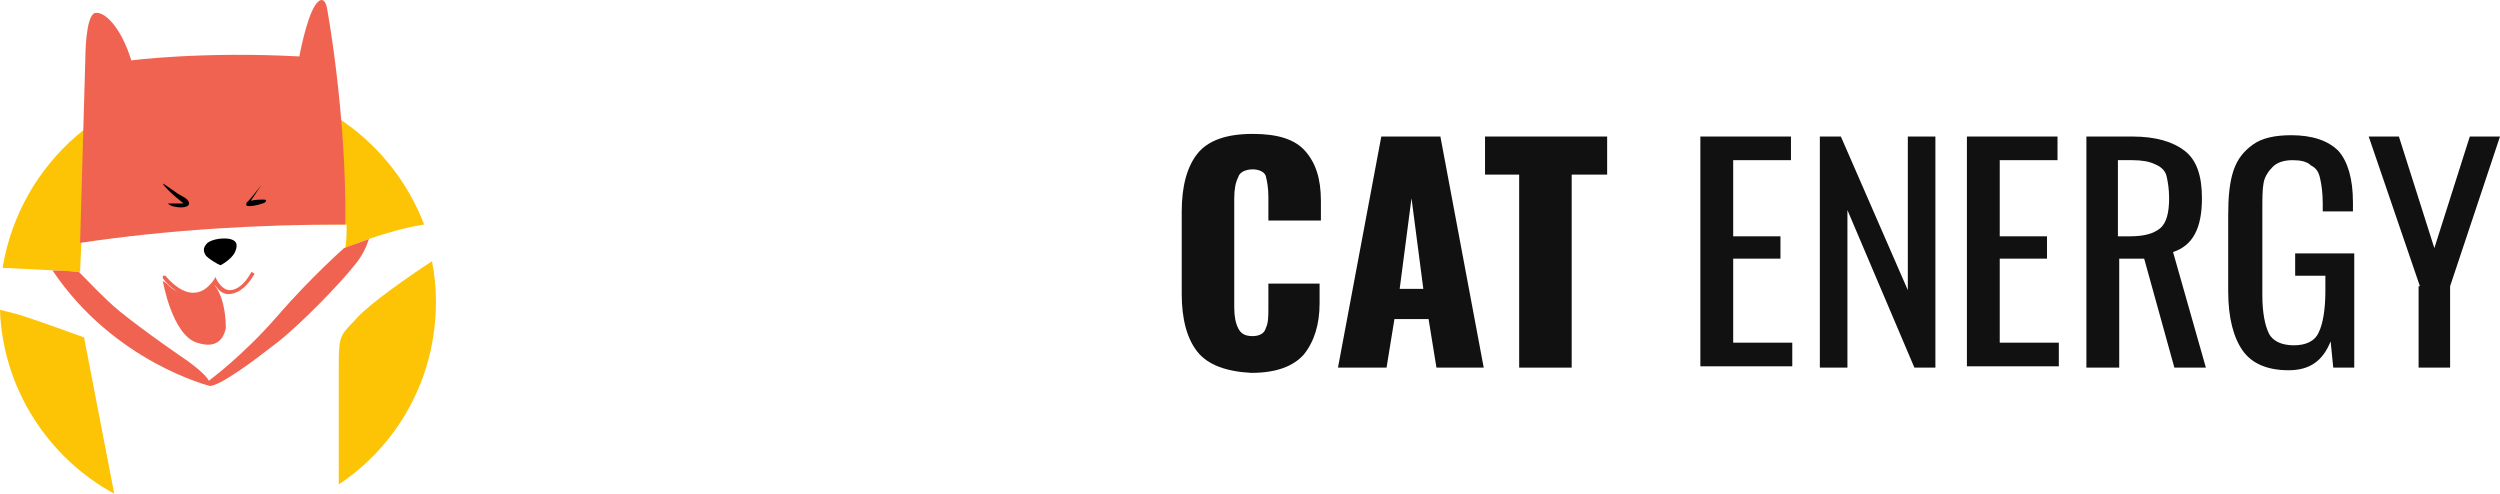
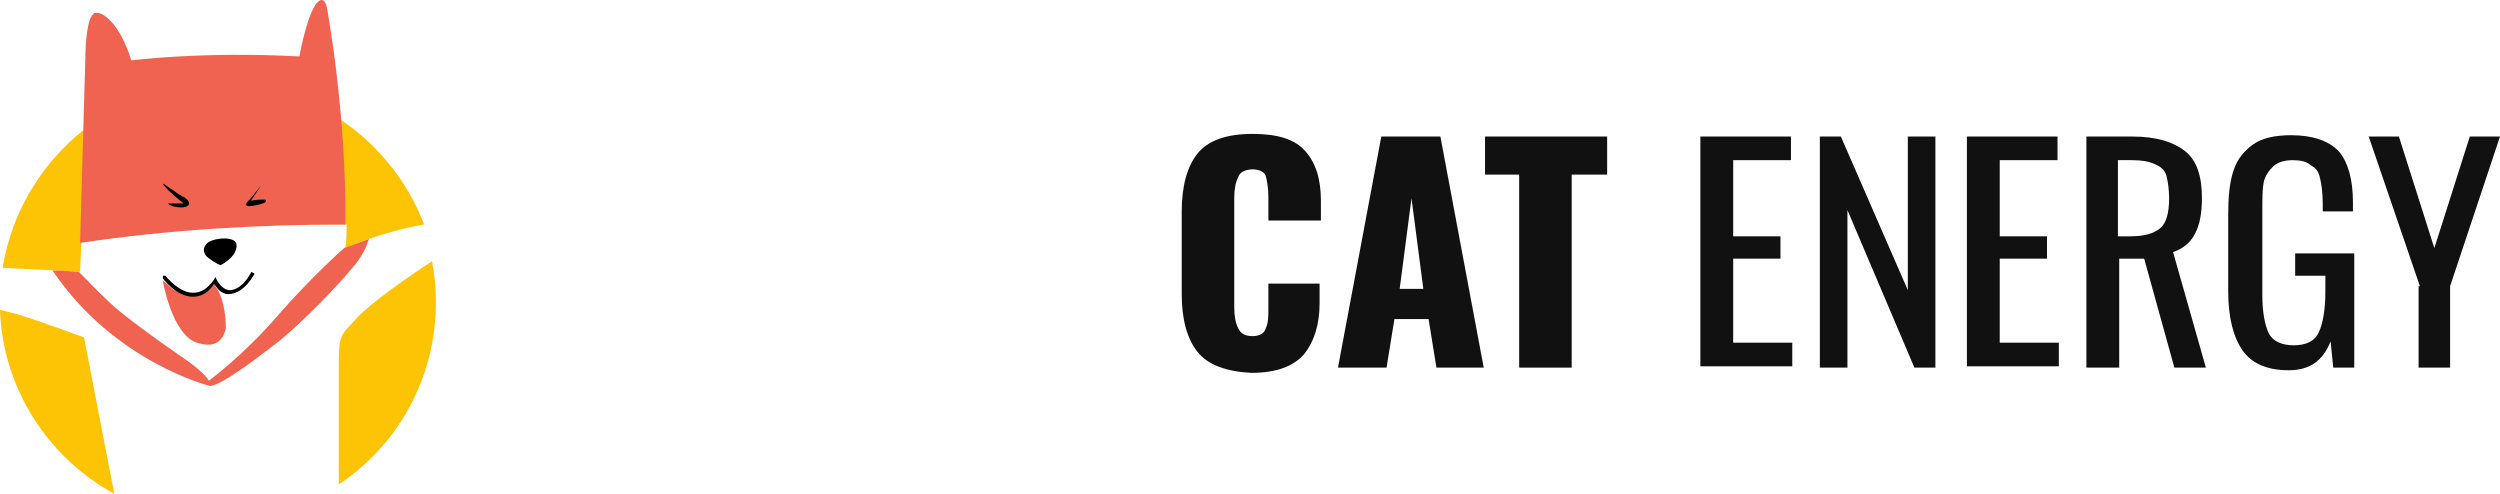
<svg xmlns="http://www.w3.org/2000/svg" version="1.1" id="Layer_2" x="0px" y="0px" viewBox="0 0.002 190.4 37.598" style="enable-background:new 0 0 33.3 37.6;">
  <style type="text/css">
    .st0 {
      fill: #FDC305;
    }
    .st1 {
      fill: #F06351;
-     }
-     .st2{
-       fill: #111111;
    }
  </style>
  <g>
    <path class="st0" d="M6.1,20.7l0.1-2.3c6.7-0.9,13.4-1.4,20.2-1.3c0,0.6,0,1.2-0.1,1.8c0,0,2.9-1.3,6-1.8     c-2.4-6.3-8.5-10.8-15.6-10.8c-8.3,0-15.2,6.1-16.5,14.1C2.4,20.5,6.1,20.7,6.1,20.7z" />
    <path class="st0" d="M27.2,24.2c-1.2,1.3-1.4,1.2-1.4,3.5c0,0.9,0,4.9,0,9.2c4.5-3,7.4-8.1,7.4-13.9c0-1.1-0.1-2.1-0.3-3.1     C31.2,21,28.2,23.1,27.2,24.2z" />
    <path class="st0" d="M6.4,25.7c0,0-3.8-1.4-5.2-1.8c-0.4-0.1-0.8-0.2-1.2-0.3c0.2,6,3.7,11.3,8.7,14L6.4,25.7z" />
  </g>
  <path class="st1" d="M26.3,17.1c0.1-8.5-1.4-16.5-1.4-16.5S24.7-0.6,24,0.4c-0.7,1.1-1.2,3.9-1.2,3.9c-7.4-0.4-12.8,0.3-12.8,0.3   C9.2,2,7.9,0.8,7.2,1C6.5,1.3,6.5,4.4,6.5,4.4L6.1,18.5C12.8,17.5,19.6,17.1,26.3,17.1z" />
  <path d="M12.4,14c0-0.1,1,0.7,1.4,0.9c0.4,0.2,0.6,0.4,0.6,0.6c0,0.2-0.3,0.3-0.6,0.3s-0.9-0.1-1-0.3c0,0,0.6,0,0.9,0h0.3   C14.1,15.6,12.7,14.5,12.4,14z" />
  <path d="M19.9,14.1c0,0-1,1.3-1.1,1.3c0,0.1-0.2,0.3,0.2,0.3s1.1-0.2,1.2-0.3c0.1-0.1,0.1-0.2-0.1-0.2c-0.2,0-0.7,0-1,0.1L19.9,14.1   C19.9,14.1,20,14,19.9,14.1z" />
  <path d="M16.8,20.2c0,0,0.8-0.4,1.1-1c0.3-0.7,0-0.9-0.4-1c-0.5-0.1-1.3,0-1.7,0.3c-0.4,0.4-0.3,0.7-0.1,1   C15.9,19.7,16.5,20.1,16.8,20.2z" />
  <path class="st1" d="M16.3,21.5c0,0-0.2,0.4-0.5,0.6c-0.2,0.2-0.6,0.4-1,0.4c-0.6,0-1.1-0.2-1.5-0.4c-0.2-0.1-0.4-0.3-0.5-0.4   c-0.2-0.2-0.4-0.3-0.4-0.3s0.7,4.1,2.6,4.7c1.8,0.6,2.1-0.7,2.2-1.1c0-0.3,0-2.1-0.8-3.2C16.5,21.4,16.4,21.6,16.3,21.5z" />
  <g>
-     <path class="st1" d="M14.7,22.6C14.7,22.6,14.7,22.6,14.7,22.6c-1.3,0-2.3-1.4-2.3-1.4c0-0.1,0-0.2,0-0.2c0.1,0,0.2,0,0.2,0c0,0,1,1.3,2.1,1.3     c0,0,0,0,0,0c0.6,0,1.1-0.3,1.6-1l0.1-0.2l0.1,0.2c0,0,0.4,0.8,1,0.8c0.5,0,1.1-0.4,1.6-1.3c0-0.1,0.1-0.1,0.2,0     c0.1,0,0.1,0.1,0,0.2c-0.6,1-1.3,1.4-1.9,1.4c-0.6,0-0.9-0.5-1.1-0.8C15.9,22.3,15.3,22.6,14.7,22.6z" />
+     <path d="M14.7,22.6C14.7,22.6,14.7,22.6,14.7,22.6c-1.3,0-2.3-1.4-2.3-1.4c0-0.1,0-0.2,0-0.2c0.1,0,0.2,0,0.2,0c0,0,1,1.3,2.1,1.3     c0,0,0,0,0,0c0.6,0,1.1-0.3,1.6-1l0.1-0.2l0.1,0.2c0,0,0.4,0.8,1,0.8c0.5,0,1.1-0.4,1.6-1.3c0-0.1,0.1-0.1,0.2,0     c0.1,0,0.1,0.1,0,0.2c-0.6,1-1.3,1.4-1.9,1.4c-0.6,0-0.9-0.5-1.1-0.8C15.9,22.3,15.3,22.6,14.7,22.6z" />
  </g>
  <path class="st1" d="M26.2,18.9c0,0-2.5,2.2-5.1,5.2S15.9,29,15.9,29c-0.2-0.5-1.6-1.5-1.6-1.5s-3.1-2.1-5.2-3.8   c-1.2-1-2.3-2.2-3.1-3c-0.3,0-1.1-0.1-2-0.1c4.7,7,12,8.8,12,8.8c0.9-0.1,3.3-1.9,5.1-3.3c1.8-1.4,4.8-4.5,5.9-5.9   c0.6-0.7,0.9-1.4,1.1-2C27,18.6,26.2,18.9,26.2,18.9z" />
  <g transform="matrix(1, 0, 0, 1, 90, 10.2)">
-     <path class="st2" d="M1.2,16.6c-0.8-1-1.2-2.5-1.2-4.4V5.9c0-1.9,0.4-3.4,1.2-4.4C2,0.5,3.4,0,5.4,0c1.9,0,3.2,0.4,4,1.3     c0.8,0.9,1.2,2.1,1.2,3.8v1.5H6.6V4.8c0-0.7-0.1-1.2-0.2-1.6C6.3,2.9,5.9,2.7,5.4,2.7S4.4,2.9,4.3,3.3C4.1,3.7,4,4.2,4,4.9v8.3     c0,0.7,0.1,1.2,0.3,1.6c0.2,0.4,0.5,0.6,1.1,0.6c0.5,0,0.9-0.2,1-0.6c0.2-0.4,0.2-0.9,0.2-1.6v-1.8h3.9v1.5c0,1.6-0.4,2.9-1.2,3.9     c-0.8,0.9-2.1,1.4-4,1.4C3.4,18.1,2,17.6,1.2,16.6z" style="fill: rgb(17, 17, 17);" />
-     <path class="st2" d="M15.2,0.2h4.5L23,17.8h-3.6l-0.6-3.7h-2.6l-0.6,3.7h-3.7L15.2,0.2z M18.4,11.8l-0.9-6.9l-0.9,6.9H18.4z" style="fill: rgb(17, 17, 17);" />
-     <path class="st2" d="M25.8,3.1h-2.7V0.2h9.3v2.9h-2.7v14.7h-4V3.1z" style="fill: rgb(17, 17, 17);" />
-     <path class="st2" d="M39.5,0.2h6.9v1.8H42v5.8h3.6v1.7H42v6.4h4.5v1.8h-7V0.2z" style="fill: rgb(17, 17, 17);" />
-     <path class="st2" d="M48.5,0.2h1.7l5.1,11.7V0.2h2.1v17.6h-1.6l-5.1-12v12h-2.1V0.2z" style="fill: rgb(17, 17, 17);" />
-     <path class="st2" d="M59.8,0.2h6.9v1.8h-4.4v5.8h3.6v1.7h-3.6v6.4h4.5v1.8h-7V0.2z" style="fill: rgb(17, 17, 17);" />
-     <path class="st2" d="M68.8,0.2h3.6c1.8,0,3.1,0.4,4,1.1s1.3,1.9,1.3,3.6c0,2.3-0.7,3.6-2.2,4.1l2.5,8.8h-2.4l-2.3-8.3h-1.9v8.3     h-2.5V0.2z M72.2,7.8c1.1,0,1.8-0.2,2.3-0.6C75,6.8,75.2,6,75.2,4.9c0-0.7-0.1-1.3-0.2-1.7s-0.4-0.7-0.9-0.9     c-0.4-0.2-1-0.3-1.7-0.3h-1.1v5.8H72.2z" style="fill: rgb(17, 17, 17);" />
-     <path class="st2" d="M80.8,16.5c-0.7-1-1.1-2.5-1.1-4.5V6.2c0-1.4,0.1-2.5,0.4-3.4c0.3-0.9,0.8-1.5,1.5-2c0.7-0.5,1.7-0.7,2.9-0.7     c1.6,0,2.8,0.4,3.6,1.2c0.7,0.8,1.1,2.1,1.1,3.9v0.7h-2.3V5.3c0-0.8-0.1-1.5-0.2-1.9c-0.1-0.5-0.3-0.8-0.7-1     C85.7,2.1,85.2,2,84.6,2c-0.7,0-1.2,0.2-1.5,0.5c-0.3,0.3-0.6,0.7-0.7,1.2c-0.1,0.5-0.1,1.2-0.1,2.1v6.5c0,1.3,0.2,2.3,0.5,2.9     c0.3,0.6,1,0.9,1.9,0.9c0.9,0,1.6-0.3,1.9-1c0.3-0.6,0.5-1.7,0.5-3.1v-1.2h-2.3V9.1h4.5v8.7h-1.6l-0.2-2c-0.6,1.5-1.6,2.2-3.2,2.2     C82.7,18,81.5,17.5,80.8,16.5z" style="fill: rgb(17, 17, 17);" />
-     <path class="st2" d="M94.3,11.6L90.4,0.2h2.3l2.7,8.5l2.7-8.5h2.3l-3.8,11.4v6.2h-2.4V11.6z" style="fill: rgb(17, 17, 17);" />
+     <path class="st0" d="M1.2,16.6c-0.8-1-1.2-2.5-1.2-4.4V5.9c0-1.9,0.4-3.4,1.2-4.4C2,0.5,3.4,0,5.4,0c1.9,0,3.2,0.4,4,1.3     c0.8,0.9,1.2,2.1,1.2,3.8v1.5H6.6V4.8c0-0.7-0.1-1.2-0.2-1.6C6.3,2.9,5.9,2.7,5.4,2.7S4.4,2.9,4.3,3.3C4.1,3.7,4,4.2,4,4.9v8.3     c0,0.7,0.1,1.2,0.3,1.6c0.2,0.4,0.5,0.6,1.1,0.6c0.5,0,0.9-0.2,1-0.6c0.2-0.4,0.2-0.9,0.2-1.6v-1.8h3.9v1.5c0,1.6-0.4,2.9-1.2,3.9     c-0.8,0.9-2.1,1.4-4,1.4C3.4,18.1,2,17.6,1.2,16.6z" style="fill: rgb(17, 17, 17);" />
+     <path class="st0" d="M15.2,0.2h4.5L23,17.8h-3.6l-0.6-3.7h-2.6l-0.6,3.7h-3.7L15.2,0.2z M18.4,11.8l-0.9-6.9l-0.9,6.9H18.4z" style="fill: rgb(17, 17, 17);" />
+     <path class="st0" d="M25.8,3.1h-2.7V0.2h9.3v2.9h-2.7v14.7h-4V3.1z" style="fill: rgb(17, 17, 17);" />
+     <path class="st0" d="M39.5,0.2h6.9v1.8H42v5.8h3.6v1.7H42v6.4h4.5v1.8h-7V0.2z" style="fill: rgb(17, 17, 17);" />
+     <path class="st0" d="M48.5,0.2h1.7l5.1,11.7V0.2h2.1v17.6h-1.6l-5.1-12v12h-2.1V0.2z" style="fill: rgb(17, 17, 17);" />
+     <path class="st0" d="M59.8,0.2h6.9v1.8h-4.4v5.8h3.6v1.7h-3.6v6.4h4.5v1.8h-7V0.2z" style="fill: rgb(17, 17, 17);" />
+     <path class="st0" d="M68.8,0.2h3.6c1.8,0,3.1,0.4,4,1.1s1.3,1.9,1.3,3.6c0,2.3-0.7,3.6-2.2,4.1l2.5,8.8h-2.4l-2.3-8.3h-1.9v8.3     h-2.5V0.2z M72.2,7.8c1.1,0,1.8-0.2,2.3-0.6C75,6.8,75.2,6,75.2,4.9c0-0.7-0.1-1.3-0.2-1.7s-0.4-0.7-0.9-0.9     c-0.4-0.2-1-0.3-1.7-0.3h-1.1v5.8H72.2z" style="fill: rgb(17, 17, 17);" />
+     <path class="st0" d="M80.8,16.5c-0.7-1-1.1-2.5-1.1-4.5V6.2c0-1.4,0.1-2.5,0.4-3.4c0.3-0.9,0.8-1.5,1.5-2c0.7-0.5,1.7-0.7,2.9-0.7     c1.6,0,2.8,0.4,3.6,1.2c0.7,0.8,1.1,2.1,1.1,3.9v0.7h-2.3V5.3c0-0.8-0.1-1.5-0.2-1.9c-0.1-0.5-0.3-0.8-0.7-1     C85.7,2.1,85.2,2,84.6,2c-0.7,0-1.2,0.2-1.5,0.5c-0.3,0.3-0.6,0.7-0.7,1.2c-0.1,0.5-0.1,1.2-0.1,2.1v6.5c0,1.3,0.2,2.3,0.5,2.9     c0.3,0.6,1,0.9,1.9,0.9c0.9,0,1.6-0.3,1.9-1c0.3-0.6,0.5-1.7,0.5-3.1v-1.2h-2.3V9.1h4.5v8.7h-1.6l-0.2-2c-0.6,1.5-1.6,2.2-3.2,2.2     C82.7,18,81.5,17.5,80.8,16.5z" style="fill: rgb(17, 17, 17);" />
+     <path class="st0" d="M94.3,11.6L90.4,0.2h2.3l2.7,8.5l2.7-8.5h2.3l-3.8,11.4v6.2h-2.4V11.6z" style="fill: rgb(17, 17, 17);" />
  </g>
</svg>
